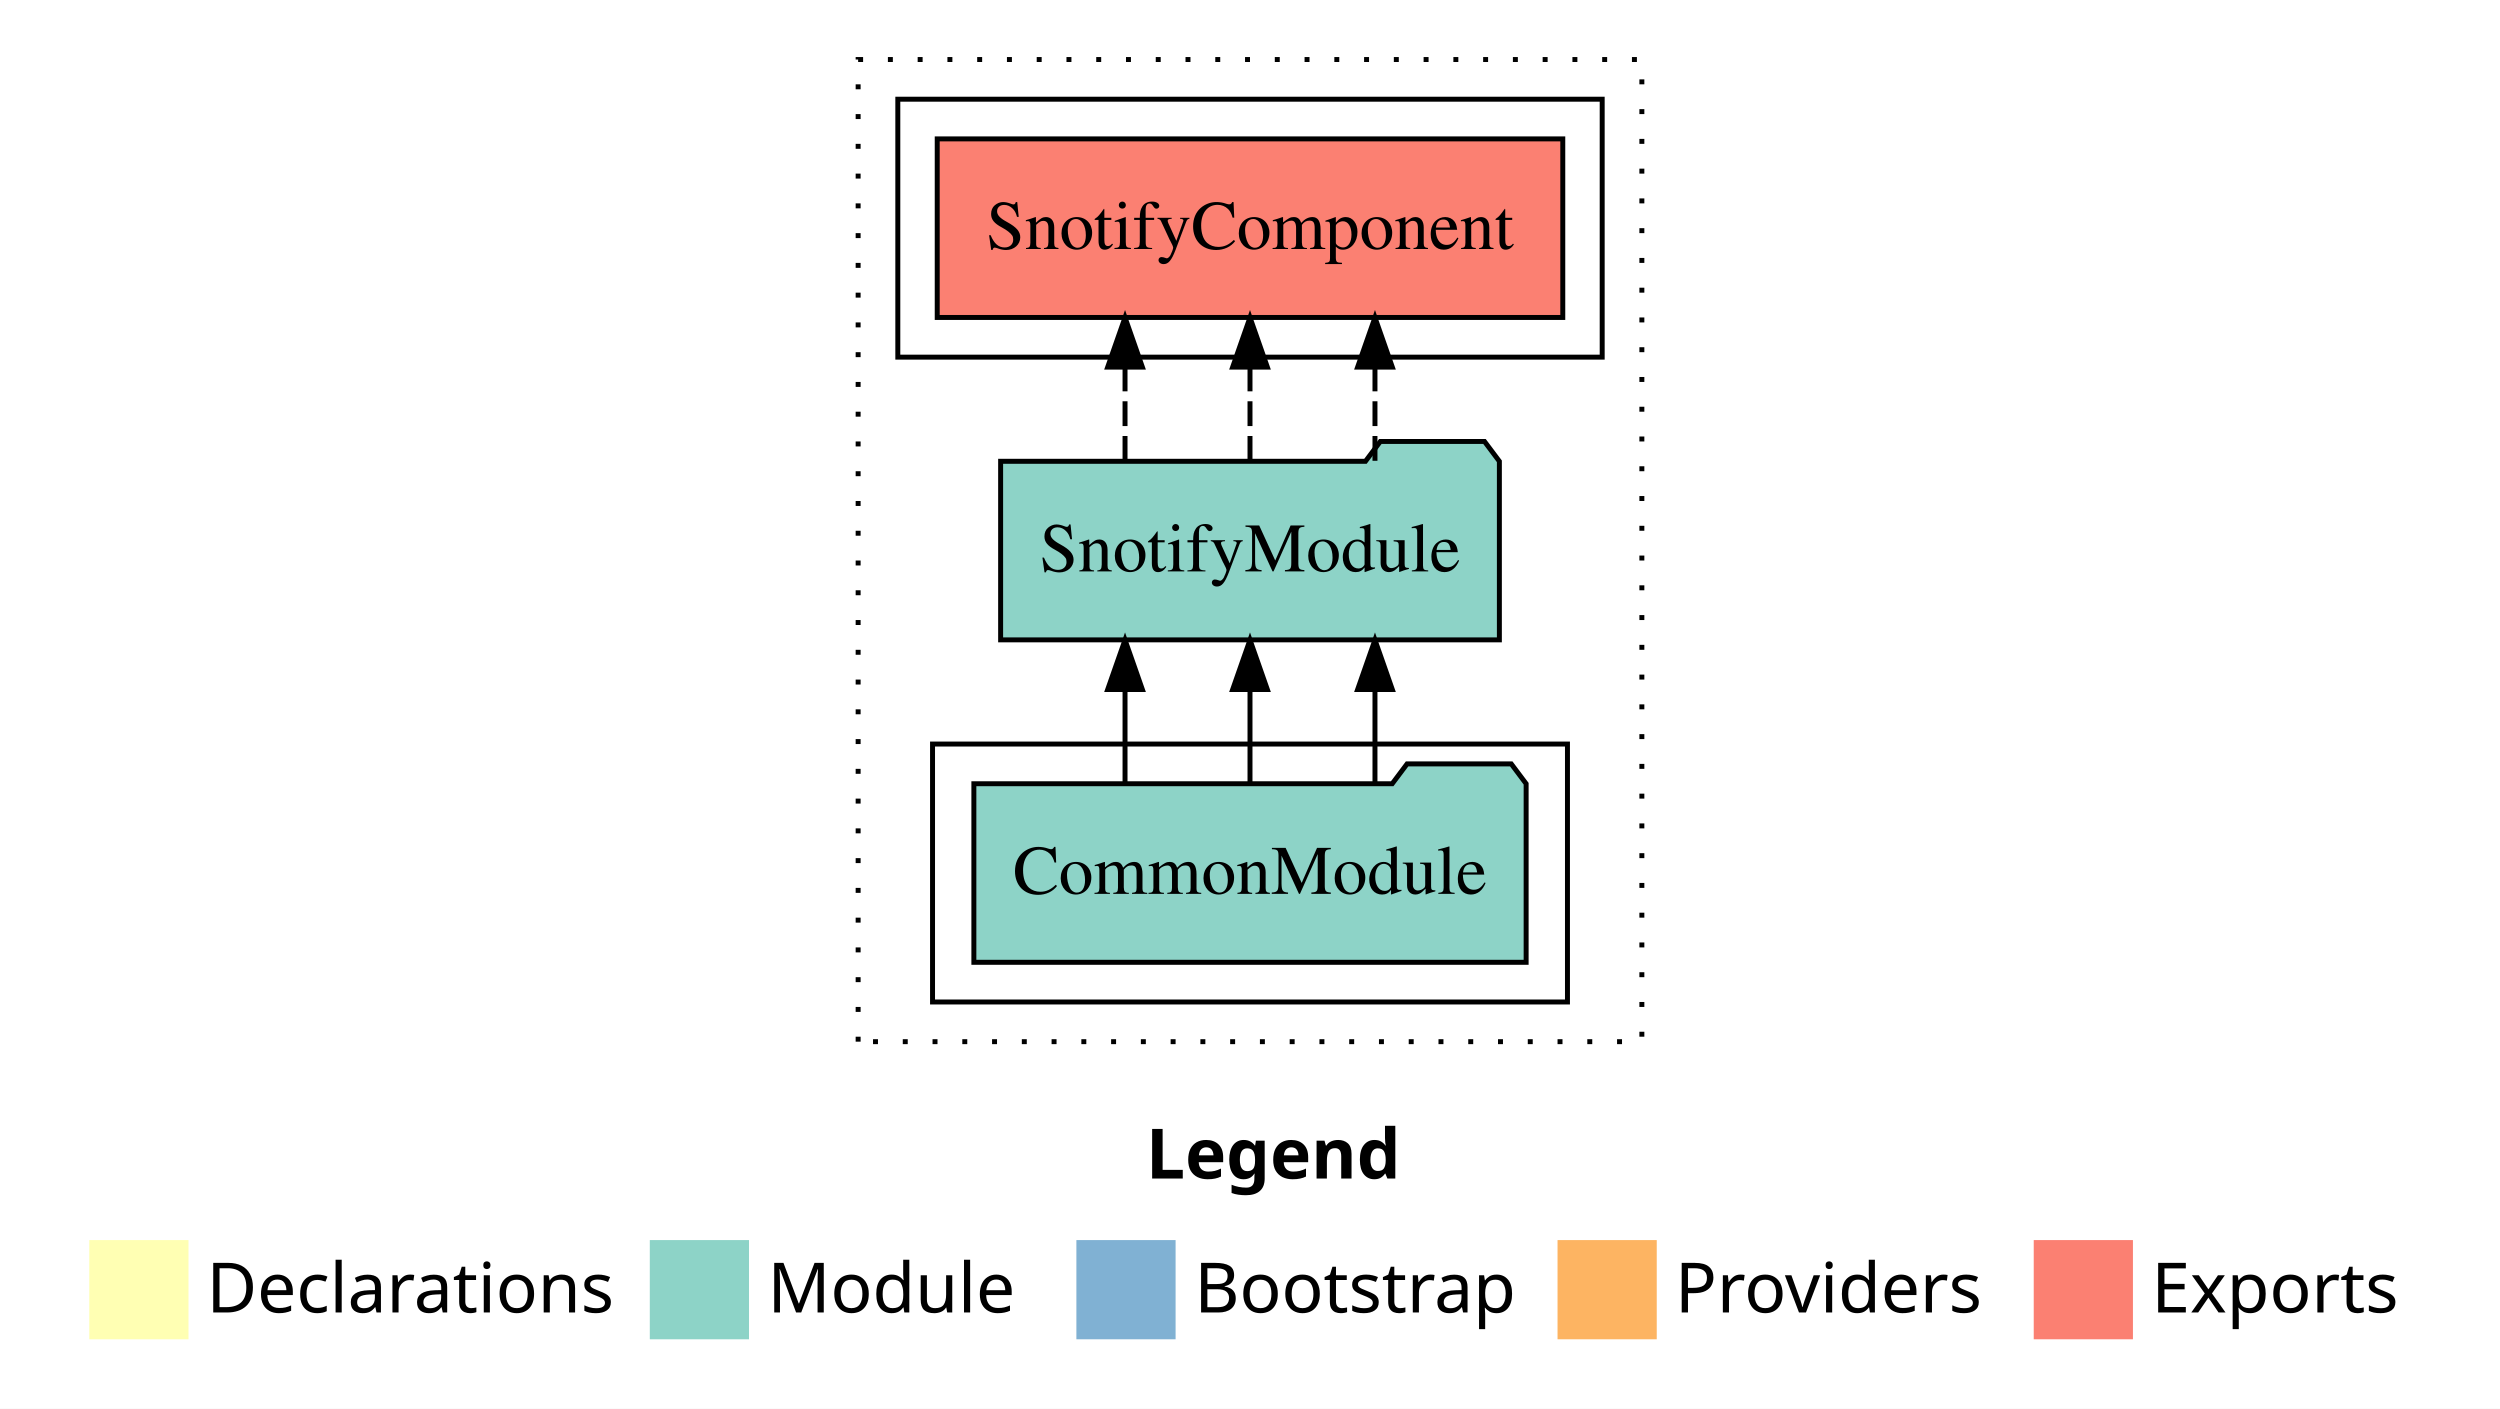
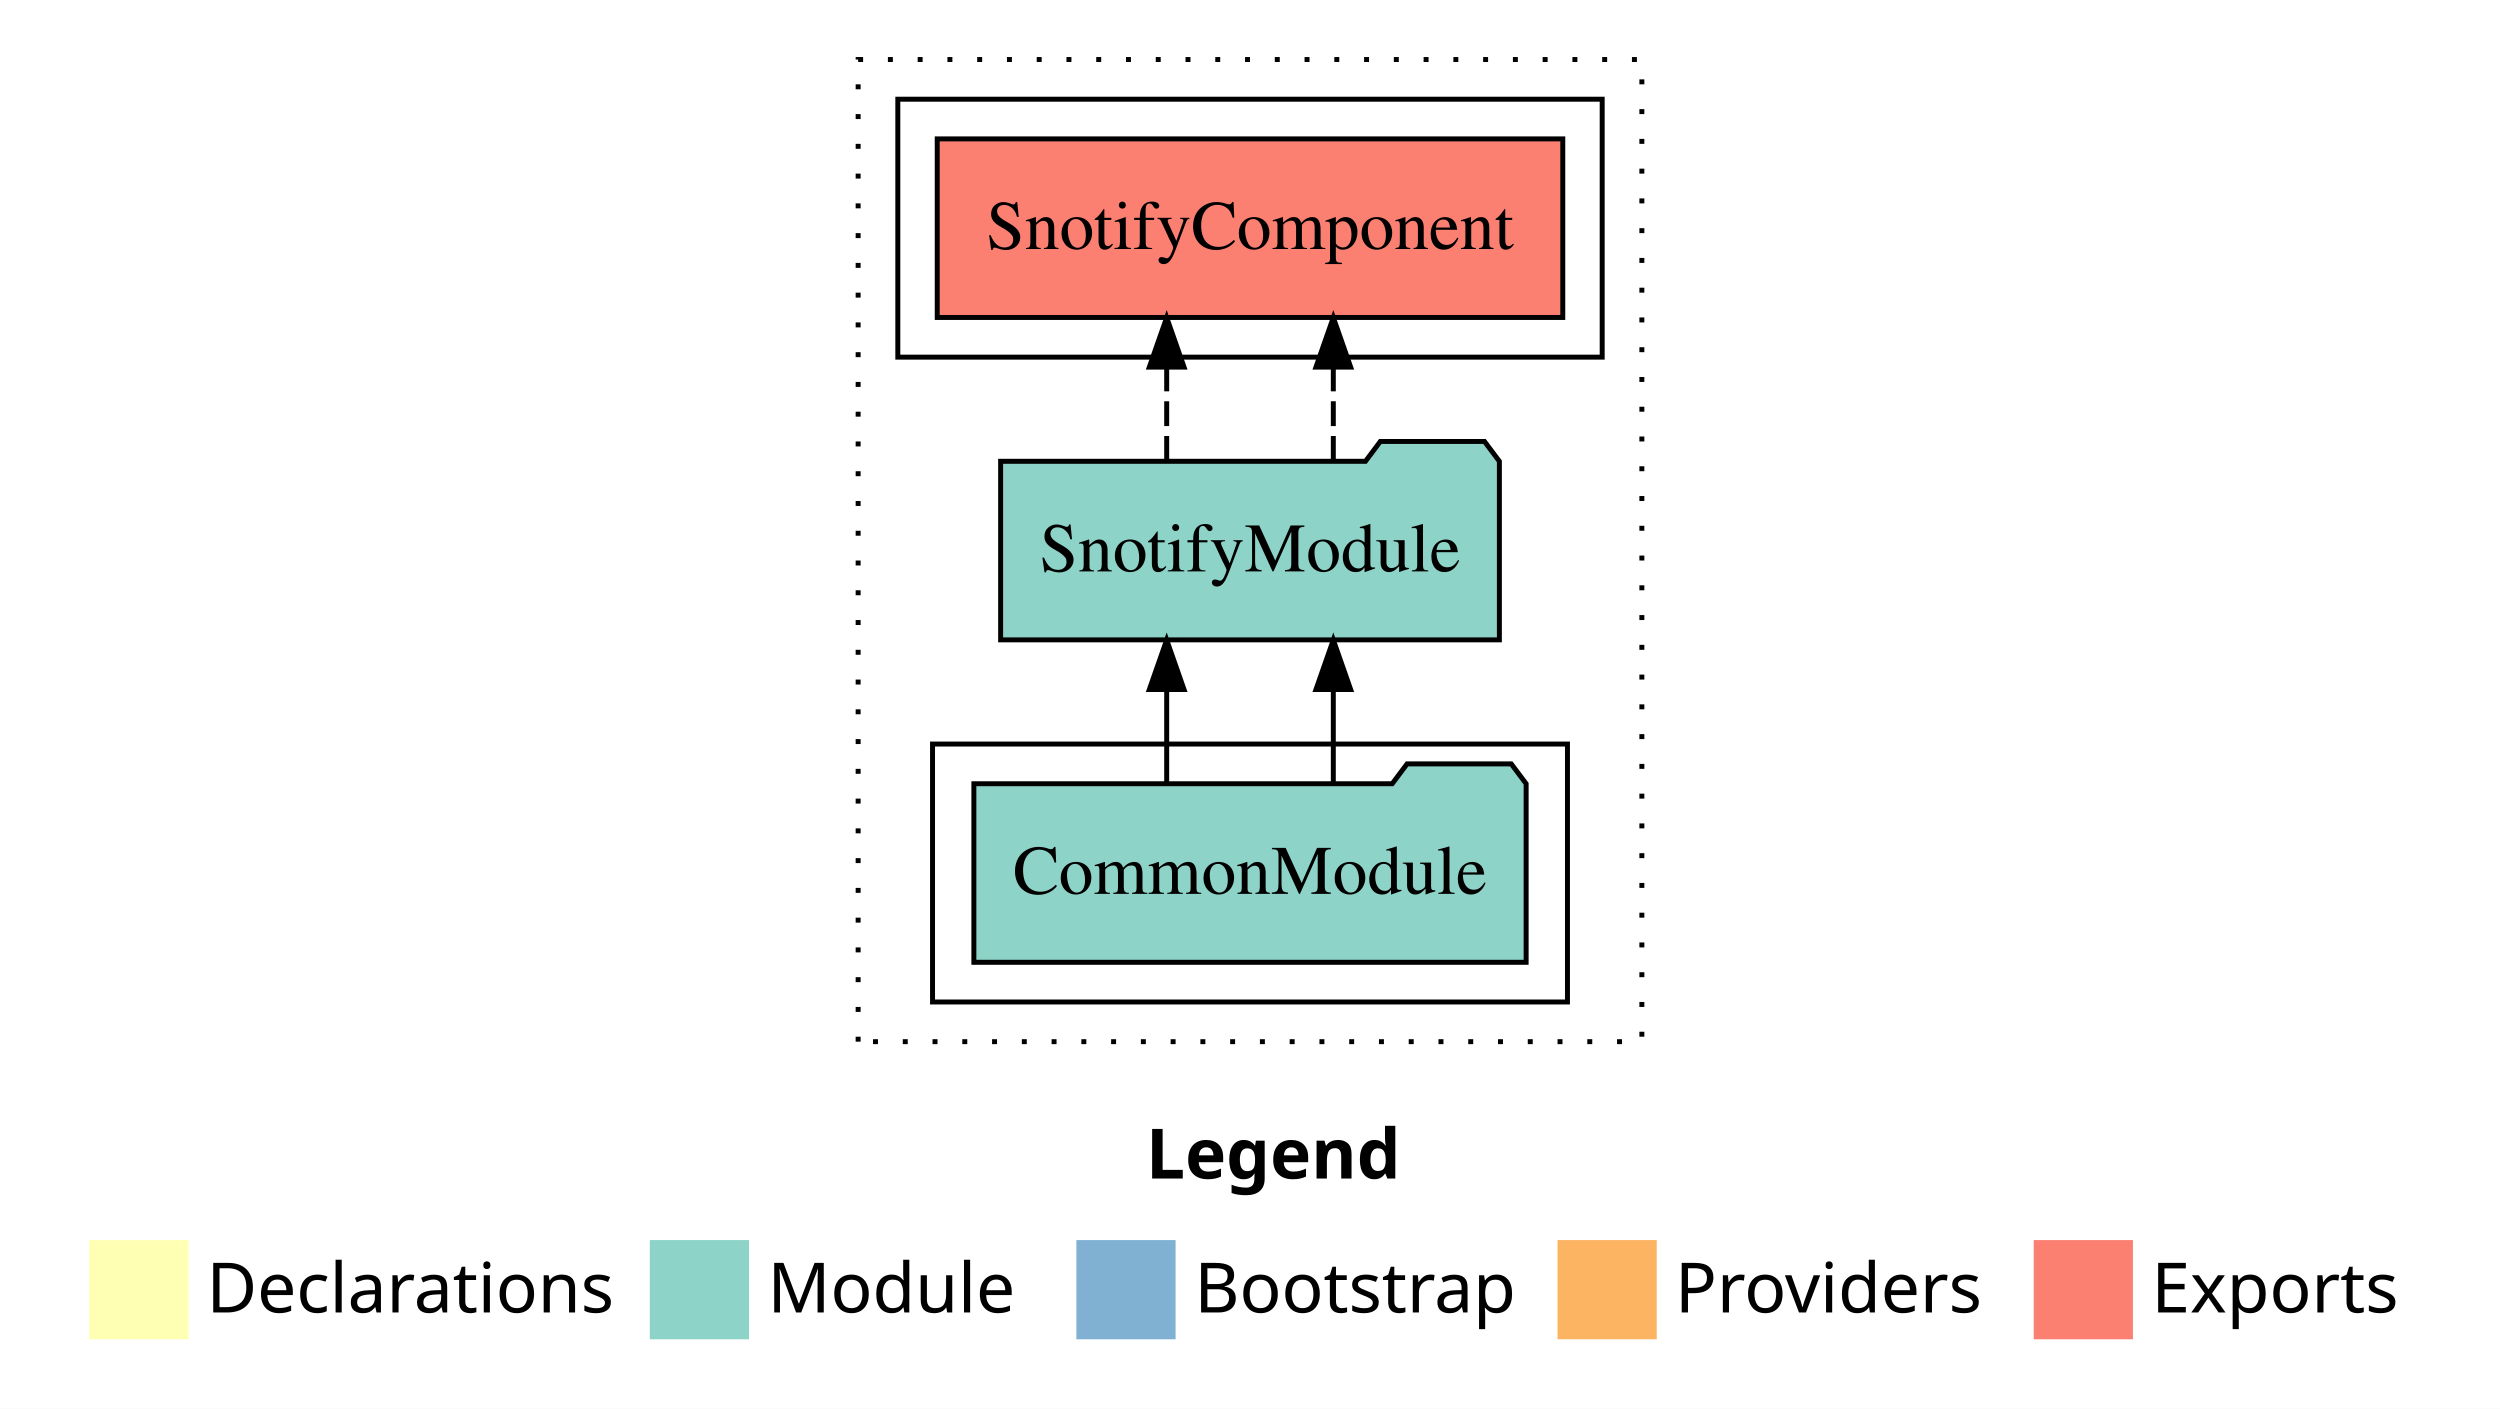
<svg xmlns="http://www.w3.org/2000/svg" width="504pt" height="284pt" viewBox="0.00 0.00 504.00 284.00">
  <g id="graph0" class="graph" transform="scale(1 1) rotate(0) translate(4 280)">
    <polygon fill="#ffffff" stroke="transparent" points="-4,4 -4,-280 500,-280 500,4 -4,4" />
    <text text-anchor="start" x="227.009" y="-42.4" font-family="sans-serif" font-weight="bold" font-size="14.00" fill="#000000">Legend</text>
    <polygon fill="#ffffb3" stroke="transparent" points="14,-10 14,-30 34,-30 34,-10 14,-10" />
    <text text-anchor="start" x="37.629" y="-15.4" font-family="sans-serif" font-size="14.00" fill="#000000">  Declarations</text>
    <polygon fill="#8dd3c7" stroke="transparent" points="127,-10 127,-30 147,-30 147,-10 127,-10" />
    <text text-anchor="start" x="150.725" y="-15.4" font-family="sans-serif" font-size="14.00" fill="#000000">  Module</text>
    <polygon fill="#80b1d3" stroke="transparent" points="213,-10 213,-30 233,-30 233,-10 213,-10" />
    <text text-anchor="start" x="236.781" y="-15.4" font-family="sans-serif" font-size="14.00" fill="#000000">  Bootstrap</text>
    <polygon fill="#fdb462" stroke="transparent" points="310,-10 310,-30 330,-30 330,-10 310,-10" />
    <text text-anchor="start" x="333.673" y="-15.4" font-family="sans-serif" font-size="14.00" fill="#000000">  Providers</text>
    <polygon fill="#fb8072" stroke="transparent" points="406,-10 406,-30 426,-30 426,-10 406,-10" />
    <text text-anchor="start" x="429.726" y="-15.4" font-family="sans-serif" font-size="14.00" fill="#000000">  Exports</text>
    <g id="clust1" class="cluster">
      <polygon fill="none" stroke="#000000" stroke-dasharray="1,5" points="169,-70 169,-268 327,-268 327,-70 169,-70" />
    </g>
    <g id="clust3" class="cluster">
      <polygon fill="none" stroke="#000000" points="184,-78 184,-130 312,-130 312,-78 184,-78" />
    </g>
    <g id="clust4" class="cluster">
      <polygon fill="none" stroke="#000000" points="177,-208 177,-260 319,-260 319,-208 177,-208" />
    </g>
    <g id="node1" class="node">
      <polygon fill="#8dd3c7" stroke="#000000" points="303.668,-122 300.668,-126 279.668,-126 276.668,-122 192.332,-122 192.332,-86 303.668,-86 303.668,-122" />
      <text text-anchor="middle" x="248" y="-99.8" font-family="Times,serif" font-size="14.00" fill="#000000">CommonModule</text>
    </g>
    <g id="node2" class="node">
      <polygon fill="#8dd3c7" stroke="#000000" points="298.274,-187 295.274,-191 274.274,-191 271.274,-187 197.726,-187 197.726,-151 298.274,-151 298.274,-187" />
      <text text-anchor="middle" x="248" y="-164.8" font-family="Times,serif" font-size="14.00" fill="#000000">SnotifyModule</text>
    </g>
    <g id="edge1" class="edge">
-       <path fill="none" stroke="#000000" d="M222.806,-122.106C222.806,-122.106 222.806,-140.991 222.806,-140.991" />
-       <polygon fill="#000000" stroke="#000000" points="219.306,-140.991 222.806,-150.991 226.306,-140.991 219.306,-140.991" />
+       <path fill="none" stroke="#000000" d="M231.204,-122.106C231.204,-122.106 231.204,-140.991 231.204,-140.991" />
+       <polygon fill="#000000" stroke="#000000" points="227.704,-140.991 231.204,-150.991 234.704,-140.991 227.704,-140.991" />
    </g>
    <g id="edge3" class="edge">
-       <path fill="none" stroke="#000000" d="M248,-122.106C248,-122.106 248,-140.991 248,-140.991" />
-       <polygon fill="#000000" stroke="#000000" points="244.5,-140.991 248,-150.991 251.5,-140.991 244.5,-140.991" />
-     </g>
-     <g id="edge5" class="edge">
-       <path fill="none" stroke="#000000" d="M273.194,-122.106C273.194,-122.106 273.194,-140.991 273.194,-140.991" />
-       <polygon fill="#000000" stroke="#000000" points="269.694,-140.991 273.194,-150.991 276.694,-140.991 269.694,-140.991" />
+       <path fill="none" stroke="#000000" d="M264.796,-122.106C264.796,-122.106 264.796,-140.991 264.796,-140.991" />
+       <polygon fill="#000000" stroke="#000000" points="261.296,-140.991 264.796,-150.991 268.296,-140.991 261.296,-140.991" />
    </g>
    <g id="node3" class="node">
      <polygon fill="#fb8072" stroke="#000000" points="311.057,-252 184.943,-252 184.943,-216 311.057,-216 311.057,-252" />
      <text text-anchor="middle" x="248" y="-229.8" font-family="Times,serif" font-size="14.00" fill="#000000">SnotifyComponent </text>
    </g>
    <g id="edge2" class="edge">
-       <path fill="none" stroke="#000000" stroke-dasharray="5,2" d="M222.806,-187.106C222.806,-187.106 222.806,-205.991 222.806,-205.991" />
-       <polygon fill="#000000" stroke="#000000" points="219.306,-205.991 222.806,-215.991 226.306,-205.991 219.306,-205.991" />
+       <path fill="none" stroke="#000000" stroke-dasharray="5,2" d="M231.204,-187.106C231.204,-187.106 231.204,-205.991 231.204,-205.991" />
+       <polygon fill="#000000" stroke="#000000" points="227.704,-205.991 231.204,-215.991 234.704,-205.991 227.704,-205.991" />
    </g>
    <g id="edge4" class="edge">
-       <path fill="none" stroke="#000000" stroke-dasharray="5,2" d="M248,-187.106C248,-187.106 248,-205.991 248,-205.991" />
-       <polygon fill="#000000" stroke="#000000" points="244.5,-205.991 248,-215.991 251.5,-205.991 244.5,-205.991" />
-     </g>
-     <g id="edge6" class="edge">
-       <path fill="none" stroke="#000000" stroke-dasharray="5,2" d="M273.194,-187.106C273.194,-187.106 273.194,-205.991 273.194,-205.991" />
-       <polygon fill="#000000" stroke="#000000" points="269.694,-205.991 273.194,-215.991 276.694,-205.991 269.694,-205.991" />
+       <path fill="none" stroke="#000000" stroke-dasharray="5,2" d="M264.796,-187.106C264.796,-187.106 264.796,-205.991 264.796,-205.991" />
+       <polygon fill="#000000" stroke="#000000" points="261.296,-205.991 264.796,-215.991 268.296,-205.991 261.296,-205.991" />
    </g>
  </g>
</svg>
